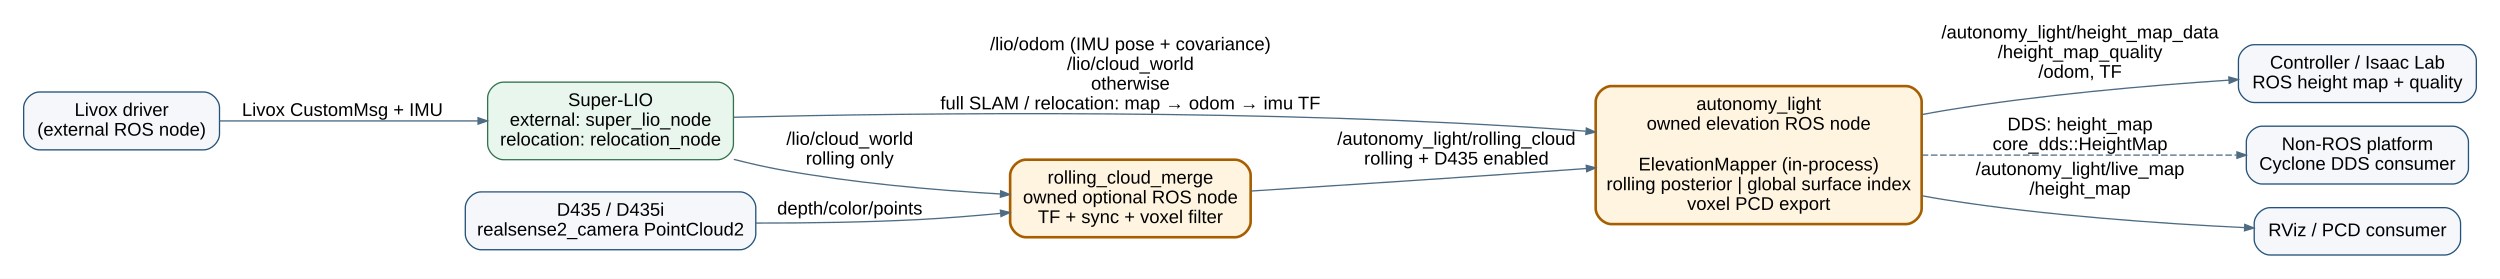
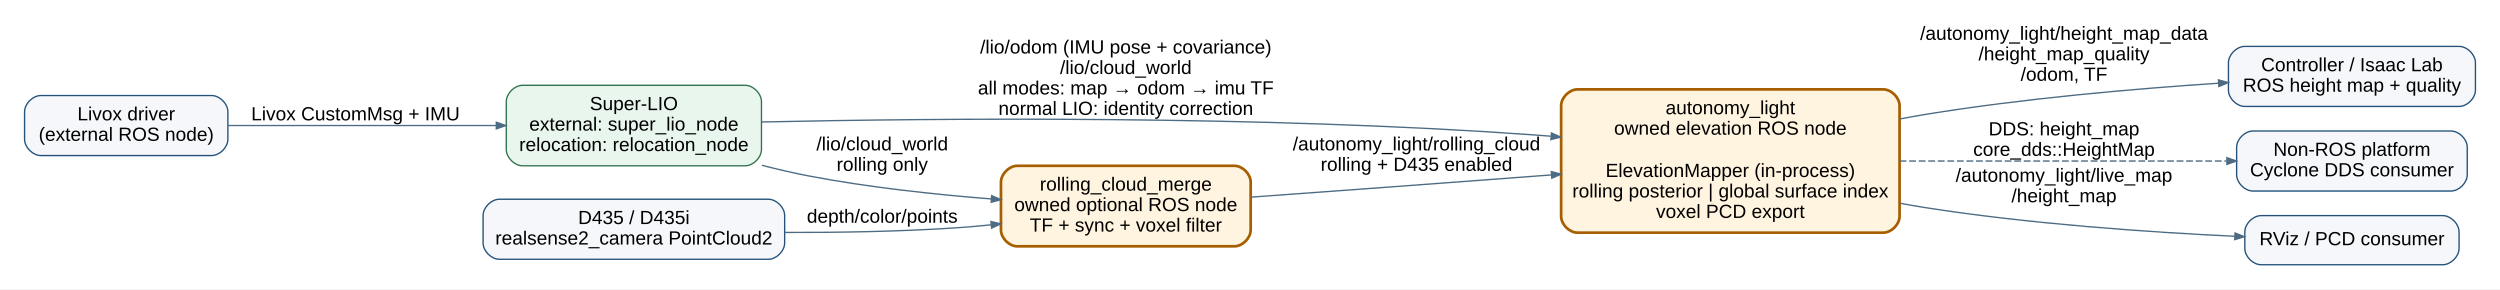
- <svg xmlns="http://www.w3.org/2000/svg" width="1902pt" height="212pt" viewBox="0.00 0.00 1902.00 212.00">
+ <svg xmlns="http://www.w3.org/2000/svg" width="1832pt" height="212pt" viewBox="0.00 0.00 1832.00 212.00">
  <g id="graph0" class="graph" transform="scale(1 1) rotate(0) translate(18 194)">
-     <polygon fill="white" stroke="transparent" points="-18,18 -18,-194 1884,-194 1884,18 -18,18" />
+     <polygon fill="white" stroke="transparent" points="-18,18 -18,-194 1814,-194 1814,18 -18,18" />
    <g id="node1" class="node">
      <path fill="#f5f7fa" stroke="#24527a" d="M137,-124C137,-124 12,-124 12,-124 6,-124 0,-118 0,-112 0,-112 0,-92 0,-92 0,-86 6,-80 12,-80 12,-80 137,-80 137,-80 143,-80 149,-86 149,-92 149,-92 149,-112 149,-112 149,-118 143,-124 137,-124" />
      <text text-anchor="middle" x="74.5" y="-105.8" font-family="Arial" font-size="14.00">Livox driver</text>
      <text text-anchor="middle" x="74.5" y="-90.8" font-family="Arial" font-size="14.00">(external ROS node)</text>
    </g>
    <g id="node2" class="node">
      <path fill="#e9f6ee" stroke="#32734d" d="M528,-131.5C528,-131.5 365,-131.5 365,-131.5 359,-131.5 353,-125.5 353,-119.5 353,-119.5 353,-84.5 353,-84.5 353,-78.5 359,-72.5 365,-72.5 365,-72.5 528,-72.5 528,-72.5 534,-72.5 540,-78.5 540,-84.5 540,-84.5 540,-119.5 540,-119.5 540,-125.5 534,-131.5 528,-131.5" />
      <text text-anchor="middle" x="446.5" y="-113.3" font-family="Arial" font-size="14.00">Super-LIO</text>
      <text text-anchor="middle" x="446.5" y="-98.3" font-family="Arial" font-size="14.00">external: super_lio_node</text>
      <text text-anchor="middle" x="446.5" y="-83.3" font-family="Arial" font-size="14.00">relocation: relocation_node</text>
    </g>
    <g id="edge1" class="edge">
      <path fill="none" stroke="#4d6b82" d="M149.04,-102C205.35,-102 283.63,-102 345.61,-102" />
      <polygon fill="#4d6b82" stroke="#4d6b82" points="345.7,-104.45 352.7,-102 345.7,-99.55 345.7,-104.45" />
      <text text-anchor="middle" x="242.5" y="-105.8" font-family="Arial" font-size="14.00">Livox CustomMsg + IMU</text>
    </g>
    <g id="node4" class="node">
-       <path fill="#fff4df" stroke="#a65e00" stroke-width="2" d="M921.5,-72.5C921.5,-72.5 762.5,-72.5 762.5,-72.5 756.5,-72.5 750.5,-66.5 750.5,-60.5 750.5,-60.5 750.5,-25.5 750.5,-25.5 750.5,-19.5 756.5,-13.5 762.5,-13.5 762.5,-13.5 921.5,-13.5 921.5,-13.5 927.5,-13.5 933.5,-19.5 933.5,-25.5 933.5,-25.5 933.5,-60.5 933.5,-60.5 933.5,-66.5 927.5,-72.5 921.5,-72.5" />
-       <text text-anchor="middle" x="842" y="-54.3" font-family="Arial" font-size="14.00">rolling_cloud_merge</text>
-       <text text-anchor="middle" x="842" y="-39.3" font-family="Arial" font-size="14.00">owned optional ROS node</text>
-       <text text-anchor="middle" x="842" y="-24.3" font-family="Arial" font-size="14.00">TF + sync + voxel filter</text>
+       <path fill="#fff4df" stroke="#a65e00" stroke-width="2" d="M886.5,-72.5C886.5,-72.5 727.5,-72.5 727.5,-72.5 721.5,-72.5 715.5,-66.5 715.5,-60.5 715.5,-60.5 715.5,-25.5 715.5,-25.5 715.5,-19.5 721.5,-13.5 727.5,-13.5 727.5,-13.5 886.5,-13.5 886.5,-13.5 892.5,-13.5 898.5,-19.5 898.5,-25.5 898.5,-25.5 898.5,-60.5 898.5,-60.5 898.5,-66.5 892.5,-72.5 886.5,-72.5" />
+       <text text-anchor="middle" x="807" y="-54.3" font-family="Arial" font-size="14.00">rolling_cloud_merge</text>
+       <text text-anchor="middle" x="807" y="-39.3" font-family="Arial" font-size="14.00">owned optional ROS node</text>
+       <text text-anchor="middle" x="807" y="-24.3" font-family="Arial" font-size="14.00">TF + sync + voxel filter</text>
    </g>
    <g id="edge2" class="edge">
-       <path fill="none" stroke="#4d6b82" d="M540.29,-72.75C551.9,-69.78 563.67,-67.09 575,-65 630.16,-54.82 692.64,-49.35 743.17,-46.41" />
-       <polygon fill="#4d6b82" stroke="#4d6b82" points="743.37,-48.85 750.22,-46.01 743.09,-43.96 743.37,-48.85" />
+       <path fill="none" stroke="#4d6b82" d="M540.32,-72.88C551.92,-69.89 563.68,-67.16 575,-65 618.39,-56.71 666.99,-51.49 708.38,-48.22" />
+       <polygon fill="#4d6b82" stroke="#4d6b82" points="708.7,-50.66 715.49,-47.68 708.32,-45.77 708.7,-50.66" />
      <text text-anchor="middle" x="628.5" y="-83.8" font-family="Arial" font-size="14.00">/lio/cloud_world</text>
      <text text-anchor="middle" x="628.5" y="-68.8" font-family="Arial" font-size="14.00">rolling only</text>
    </g>
    <g id="node5" class="node">
-       <path fill="#fff4df" stroke="#a65e00" stroke-width="2" d="M1432,-128.5C1432,-128.5 1208,-128.5 1208,-128.5 1202,-128.5 1196,-122.5 1196,-116.5 1196,-116.5 1196,-35.5 1196,-35.5 1196,-29.5 1202,-23.5 1208,-23.5 1208,-23.5 1432,-23.5 1432,-23.5 1438,-23.5 1444,-29.5 1444,-35.5 1444,-35.5 1444,-116.5 1444,-116.5 1444,-122.5 1438,-128.5 1432,-128.5" />
-       <text text-anchor="middle" x="1320" y="-110.3" font-family="Arial" font-size="14.00">autonomy_light</text>
-       <text text-anchor="middle" x="1320" y="-95.3" font-family="Arial" font-size="14.00">owned elevation ROS node</text>
-       <text text-anchor="middle" x="1320" y="-64.3" font-family="Arial" font-size="14.00">ElevationMapper (in-process)</text>
-       <text text-anchor="middle" x="1320" y="-49.3" font-family="Arial" font-size="14.00">rolling posterior | global surface index</text>
-       <text text-anchor="middle" x="1320" y="-34.3" font-family="Arial" font-size="14.00">voxel PCD export</text>
+       <path fill="#fff4df" stroke="#a65e00" stroke-width="2" d="M1362,-128.5C1362,-128.5 1138,-128.5 1138,-128.5 1132,-128.5 1126,-122.5 1126,-116.5 1126,-116.5 1126,-35.5 1126,-35.5 1126,-29.5 1132,-23.5 1138,-23.5 1138,-23.5 1362,-23.5 1362,-23.5 1368,-23.5 1374,-29.5 1374,-35.5 1374,-35.5 1374,-116.5 1374,-116.5 1374,-122.5 1368,-128.5 1362,-128.5" />
+       <text text-anchor="middle" x="1250" y="-110.3" font-family="Arial" font-size="14.00">autonomy_light</text>
+       <text text-anchor="middle" x="1250" y="-95.3" font-family="Arial" font-size="14.00">owned elevation ROS node</text>
+       <text text-anchor="middle" x="1250" y="-64.3" font-family="Arial" font-size="14.00">ElevationMapper (in-process)</text>
+       <text text-anchor="middle" x="1250" y="-49.3" font-family="Arial" font-size="14.00">rolling posterior | global surface index</text>
+       <text text-anchor="middle" x="1250" y="-34.3" font-family="Arial" font-size="14.00">voxel PCD export</text>
    </g>
    <g id="edge5" class="edge">
-       <path fill="none" stroke="#4d6b82" d="M540.19,-104.79C679.04,-108.15 949.19,-111.45 1178,-95 1181.44,-94.75 1184.92,-94.48 1188.43,-94.17" />
-       <polygon fill="#4d6b82" stroke="#4d6b82" points="1188.92,-96.59 1195.67,-93.52 1188.48,-91.71 1188.92,-96.59" />
-       <text text-anchor="middle" x="842" y="-155.8" font-family="Arial" font-size="14.00">/lio/odom (IMU pose + covariance)</text>
-       <text text-anchor="middle" x="842" y="-140.8" font-family="Arial" font-size="14.00">/lio/cloud_world</text>
-       <text text-anchor="middle" x="842" y="-125.8" font-family="Arial" font-size="14.00">otherwise</text>
-       <text text-anchor="middle" x="842" y="-110.8" font-family="Arial" font-size="14.00">full SLAM / relocation: map → odom → imu TF</text>
+       <path fill="none" stroke="#4d6b82" d="M540.08,-104.61C667.98,-107.4 905.84,-109.64 1108,-95 1111.44,-94.75 1114.92,-94.47 1118.43,-94.17" />
+       <polygon fill="#4d6b82" stroke="#4d6b82" points="1118.92,-96.58 1125.67,-93.51 1118.48,-91.7 1118.92,-96.58" />
+       <text text-anchor="middle" x="807" y="-154.8" font-family="Arial" font-size="14.00">/lio/odom (IMU pose + covariance)</text>
+       <text text-anchor="middle" x="807" y="-139.8" font-family="Arial" font-size="14.00">/lio/cloud_world</text>
+       <text text-anchor="middle" x="807" y="-124.8" font-family="Arial" font-size="14.00">all modes: map → odom → imu TF</text>
+       <text text-anchor="middle" x="807" y="-109.8" font-family="Arial" font-size="14.00">normal LIO: identity correction</text>
    </g>
    <g id="node3" class="node">
      <path fill="#f5f7fa" stroke="#24527a" d="M545,-48C545,-48 348,-48 348,-48 342,-48 336,-42 336,-36 336,-36 336,-16 336,-16 336,-10 342,-4 348,-4 348,-4 545,-4 545,-4 551,-4 557,-10 557,-16 557,-16 557,-36 557,-36 557,-42 551,-48 545,-48" />
      <text text-anchor="middle" x="446.5" y="-29.8" font-family="Arial" font-size="14.00">D435 / D435i</text>
      <text text-anchor="middle" x="446.5" y="-14.8" font-family="Arial" font-size="14.00">realsense2_camera PointCloud2</text>
    </g>
    <g id="edge3" class="edge">
-       <path fill="none" stroke="#4d6b82" d="M557.02,-24.29C596.44,-24.25 641.24,-24.87 682,-27 701.83,-28.04 722.99,-29.75 743.2,-31.67" />
-       <polygon fill="#4d6b82" stroke="#4d6b82" points="743.1,-34.12 750.31,-32.36 743.57,-29.24 743.1,-34.12" />
+       <path fill="none" stroke="#4d6b82" d="M557.06,-23.66C596.49,-23.56 641.28,-24.3 682,-27 690.54,-27.57 699.4,-28.34 708.27,-29.24" />
+       <polygon fill="#4d6b82" stroke="#4d6b82" points="708.16,-31.69 715.38,-29.99 708.67,-26.82 708.16,-31.69" />
      <text text-anchor="middle" x="628.5" y="-30.8" font-family="Arial" font-size="14.00">depth/color/points</text>
    </g>
    <g id="edge4" class="edge">
-       <path fill="none" stroke="#4d6b82" d="M933.66,-48.65C1001.07,-52.93 1095.3,-59.06 1178,-65 1181.58,-65.26 1185.21,-65.52 1188.88,-65.79" />
-       <polygon fill="#4d6b82" stroke="#4d6b82" points="1188.81,-68.24 1195.97,-66.31 1189.17,-63.35 1188.81,-68.24" />
-       <text text-anchor="middle" x="1090" y="-83.8" font-family="Arial" font-size="14.00">/autonomy_light/rolling_cloud</text>
-       <text text-anchor="middle" x="1090" y="-68.8" font-family="Arial" font-size="14.00">rolling + D435 enabled</text>
+       <path fill="none" stroke="#4d6b82" d="M898.59,-49.53C958.12,-53.85 1037.7,-59.68 1108,-65 1111.58,-65.27 1115.21,-65.55 1118.88,-65.83" />
+       <polygon fill="#4d6b82" stroke="#4d6b82" points="1118.8,-68.28 1125.96,-66.37 1119.17,-63.39 1118.8,-68.28" />
+       <text text-anchor="middle" x="1020" y="-83.8" font-family="Arial" font-size="14.00">/autonomy_light/rolling_cloud</text>
+       <text text-anchor="middle" x="1020" y="-68.8" font-family="Arial" font-size="14.00">rolling + D435 enabled</text>
    </g>
    <g id="node6" class="node">
-       <path fill="#f5f7fa" stroke="#24527a" d="M1854,-160C1854,-160 1697,-160 1697,-160 1691,-160 1685,-154 1685,-148 1685,-148 1685,-128 1685,-128 1685,-122 1691,-116 1697,-116 1697,-116 1854,-116 1854,-116 1860,-116 1866,-122 1866,-128 1866,-128 1866,-148 1866,-148 1866,-154 1860,-160 1854,-160" />
-       <text text-anchor="middle" x="1775.5" y="-141.8" font-family="Arial" font-size="14.00">Controller / Isaac Lab</text>
-       <text text-anchor="middle" x="1775.5" y="-126.8" font-family="Arial" font-size="14.00">ROS height map + quality</text>
+       <path fill="#f5f7fa" stroke="#24527a" d="M1784,-160C1784,-160 1627,-160 1627,-160 1621,-160 1615,-154 1615,-148 1615,-148 1615,-128 1615,-128 1615,-122 1621,-116 1627,-116 1627,-116 1784,-116 1784,-116 1790,-116 1796,-122 1796,-128 1796,-128 1796,-148 1796,-148 1796,-154 1790,-160 1784,-160" />
+       <text text-anchor="middle" x="1705.5" y="-141.8" font-family="Arial" font-size="14.00">Controller / Isaac Lab</text>
+       <text text-anchor="middle" x="1705.5" y="-126.8" font-family="Arial" font-size="14.00">ROS height map + quality</text>
    </g>
    <g id="edge6" class="edge">
-       <path fill="none" stroke="#4d6b82" d="M1444.2,-106.82C1450.21,-107.97 1456.16,-109.04 1462,-110 1533.81,-121.81 1615.78,-128.92 1677.75,-133.02" />
-       <polygon fill="#4d6b82" stroke="#4d6b82" points="1677.68,-135.47 1684.82,-133.48 1677.99,-130.58 1677.68,-135.47" />
-       <text text-anchor="middle" x="1564.5" y="-164.8" font-family="Arial" font-size="14.00">/autonomy_light/height_map_data</text>
-       <text text-anchor="middle" x="1564.5" y="-149.8" font-family="Arial" font-size="14.00">/height_map_quality</text>
-       <text text-anchor="middle" x="1564.5" y="-134.8" font-family="Arial" font-size="14.00">/odom, TF</text>
+       <path fill="none" stroke="#4d6b82" d="M1374.2,-106.82C1380.21,-107.97 1386.16,-109.04 1392,-110 1463.81,-121.81 1545.78,-128.92 1607.75,-133.02" />
+       <polygon fill="#4d6b82" stroke="#4d6b82" points="1607.68,-135.47 1614.82,-133.48 1607.99,-130.58 1607.68,-135.47" />
+       <text text-anchor="middle" x="1494.5" y="-164.8" font-family="Arial" font-size="14.00">/autonomy_light/height_map_data</text>
+       <text text-anchor="middle" x="1494.5" y="-149.8" font-family="Arial" font-size="14.00">/height_map_quality</text>
+       <text text-anchor="middle" x="1494.5" y="-134.8" font-family="Arial" font-size="14.00">/odom, TF</text>
    </g>
    <g id="node7" class="node">
-       <path fill="#f5f7fa" stroke="#24527a" d="M1848,-98C1848,-98 1703,-98 1703,-98 1697,-98 1691,-92 1691,-86 1691,-86 1691,-66 1691,-66 1691,-60 1697,-54 1703,-54 1703,-54 1848,-54 1848,-54 1854,-54 1860,-60 1860,-66 1860,-66 1860,-86 1860,-86 1860,-92 1854,-98 1848,-98" />
-       <text text-anchor="middle" x="1775.5" y="-79.8" font-family="Arial" font-size="14.00">Non-ROS platform</text>
-       <text text-anchor="middle" x="1775.5" y="-64.8" font-family="Arial" font-size="14.00">Cyclone DDS consumer</text>
+       <path fill="#f5f7fa" stroke="#24527a" d="M1778,-98C1778,-98 1633,-98 1633,-98 1627,-98 1621,-92 1621,-86 1621,-86 1621,-66 1621,-66 1621,-60 1627,-54 1633,-54 1633,-54 1778,-54 1778,-54 1784,-54 1790,-60 1790,-66 1790,-66 1790,-86 1790,-86 1790,-92 1784,-98 1778,-98" />
+       <text text-anchor="middle" x="1705.5" y="-79.8" font-family="Arial" font-size="14.00">Non-ROS platform</text>
+       <text text-anchor="middle" x="1705.5" y="-64.8" font-family="Arial" font-size="14.00">Cyclone DDS consumer</text>
    </g>
    <g id="edge7" class="edge">
-       <path fill="none" stroke="#4d6b82" stroke-dasharray="5,2" d="M1444.02,-76C1519.57,-76 1614.69,-76 1683.46,-76" />
-       <polygon fill="#4d6b82" stroke="#4d6b82" points="1683.88,-78.45 1690.88,-76 1683.87,-73.55 1683.88,-78.45" />
-       <text text-anchor="middle" x="1564.5" y="-94.8" font-family="Arial" font-size="14.00">DDS: height_map</text>
-       <text text-anchor="middle" x="1564.5" y="-79.8" font-family="Arial" font-size="14.00">core_dds::HeightMap</text>
+       <path fill="none" stroke="#4d6b82" stroke-dasharray="5,2" d="M1374.02,-76C1449.57,-76 1544.69,-76 1613.46,-76" />
+       <polygon fill="#4d6b82" stroke="#4d6b82" points="1613.88,-78.45 1620.88,-76 1613.87,-73.55 1613.88,-78.45" />
+       <text text-anchor="middle" x="1494.5" y="-94.8" font-family="Arial" font-size="14.00">DDS: height_map</text>
+       <text text-anchor="middle" x="1494.5" y="-79.8" font-family="Arial" font-size="14.00">core_dds::HeightMap</text>
    </g>
    <g id="node8" class="node">
-       <path fill="#f5f7fa" stroke="#24527a" d="M1842,-36C1842,-36 1709,-36 1709,-36 1703,-36 1697,-30 1697,-24 1697,-24 1697,-12 1697,-12 1697,-6 1703,0 1709,0 1709,0 1842,0 1842,0 1848,0 1854,-6 1854,-12 1854,-12 1854,-24 1854,-24 1854,-30 1848,-36 1842,-36" />
-       <text text-anchor="middle" x="1775.5" y="-14.3" font-family="Arial" font-size="14.00">RViz / PCD consumer</text>
+       <path fill="#f5f7fa" stroke="#24527a" d="M1772,-36C1772,-36 1639,-36 1639,-36 1633,-36 1627,-30 1627,-24 1627,-24 1627,-12 1627,-12 1627,-6 1633,0 1639,0 1639,0 1772,0 1772,0 1778,0 1784,-6 1784,-12 1784,-12 1784,-24 1784,-24 1784,-30 1778,-36 1772,-36" />
+       <text text-anchor="middle" x="1705.5" y="-14.3" font-family="Arial" font-size="14.00">RViz / PCD consumer</text>
    </g>
    <g id="edge8" class="edge">
-       <path fill="none" stroke="#4d6b82" d="M1444.19,-45.09C1450.19,-43.96 1456.15,-42.92 1462,-42 1538.46,-29.92 1626.45,-23.86 1689.54,-20.85" />
-       <polygon fill="#4d6b82" stroke="#4d6b82" points="1689.84,-23.29 1696.72,-20.52 1689.62,-18.4 1689.84,-23.29" />
-       <text text-anchor="middle" x="1564.5" y="-60.8" font-family="Arial" font-size="14.00">/autonomy_light/live_map</text>
-       <text text-anchor="middle" x="1564.5" y="-45.8" font-family="Arial" font-size="14.00">/height_map</text>
+       <path fill="none" stroke="#4d6b82" d="M1374.19,-45.09C1380.19,-43.96 1386.15,-42.92 1392,-42 1468.46,-29.92 1556.45,-23.86 1619.54,-20.85" />
+       <polygon fill="#4d6b82" stroke="#4d6b82" points="1619.84,-23.29 1626.72,-20.52 1619.62,-18.4 1619.84,-23.29" />
+       <text text-anchor="middle" x="1494.5" y="-60.8" font-family="Arial" font-size="14.00">/autonomy_light/live_map</text>
+       <text text-anchor="middle" x="1494.5" y="-45.8" font-family="Arial" font-size="14.00">/height_map</text>
    </g>
  </g>
</svg>
